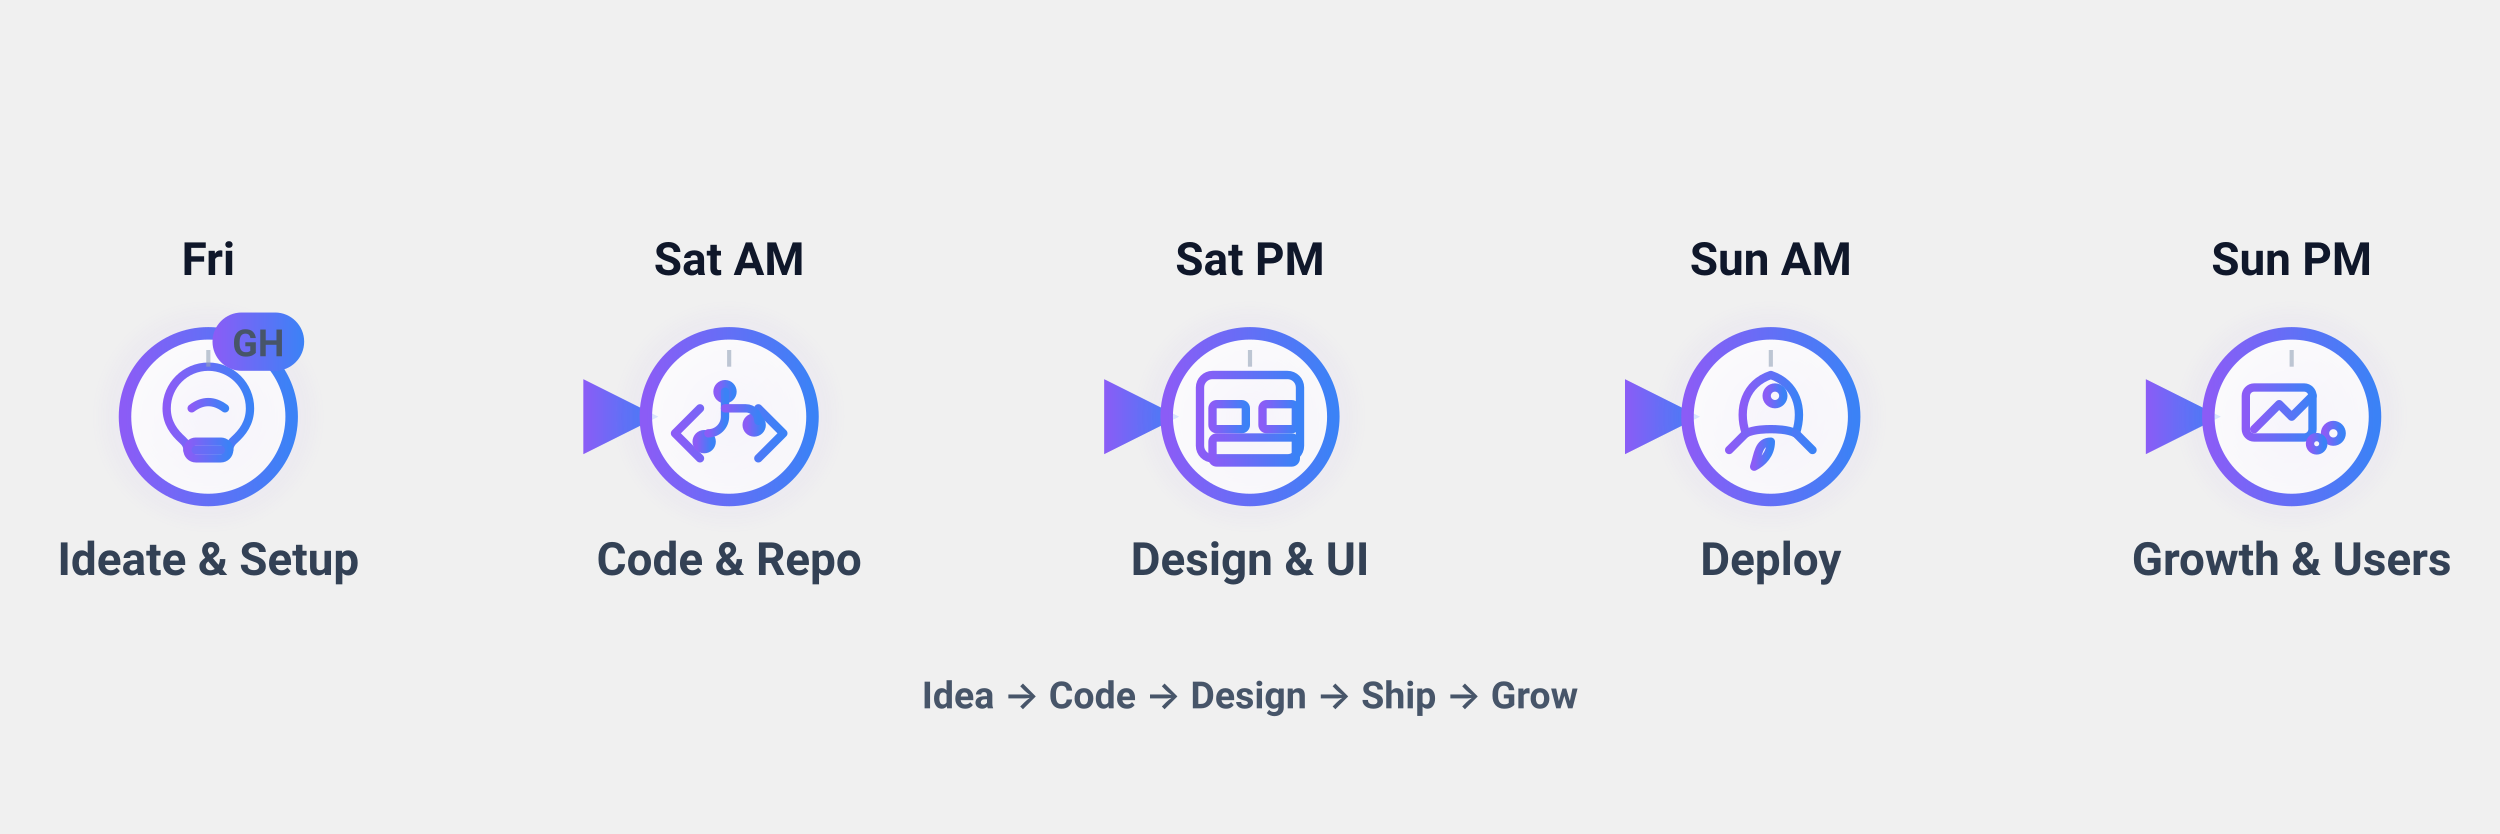
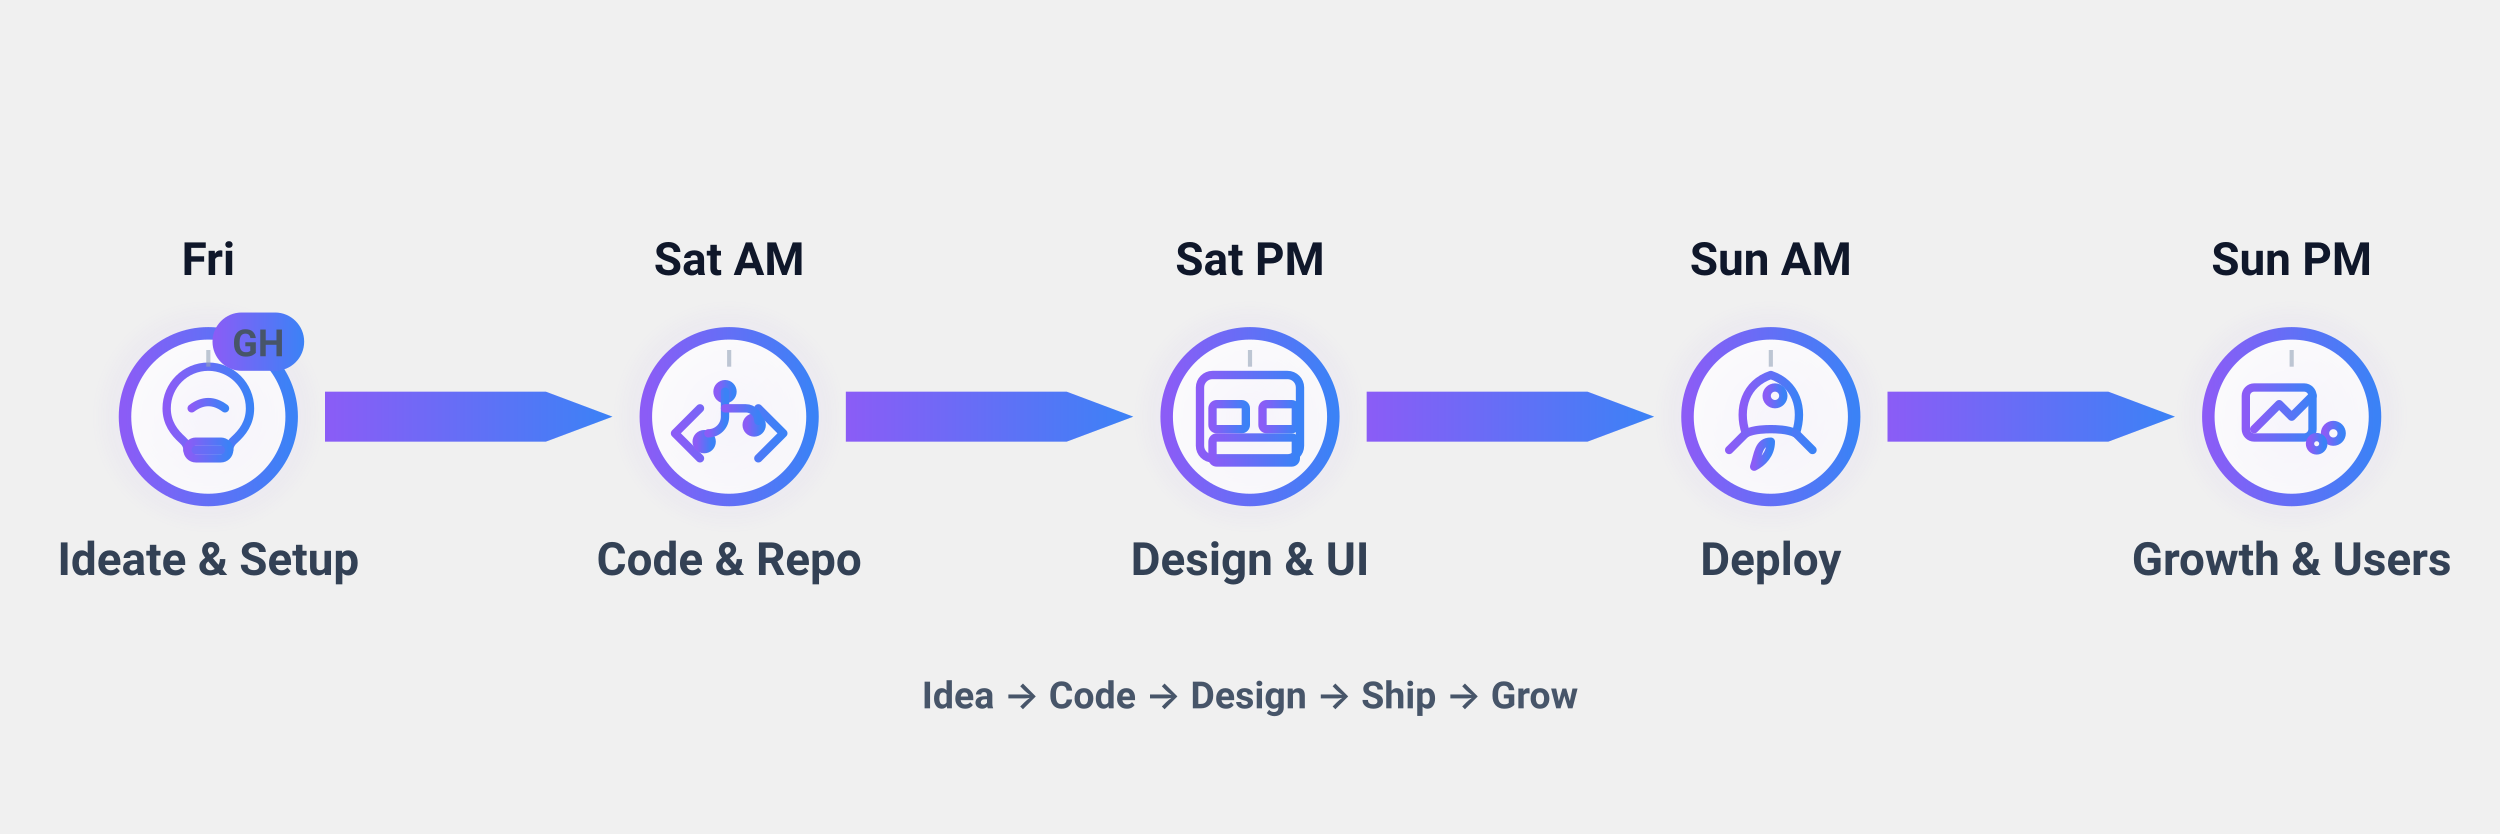
<svg xmlns="http://www.w3.org/2000/svg" width="600" height="200" viewBox="0 0 600 200" role="img" aria-label="Weekend maker timeline from Friday to Sunday with five stages">
  <defs>
    <linearGradient id="gradPB" x1="0%" y1="0%" x2="100%" y2="0%">
      <stop offset="0%" stop-color="#8b5cf6" />
      <stop offset="100%" stop-color="#3b82f6" />
    </linearGradient>
    <linearGradient id="nodeFill" x1="0%" y1="0%" x2="100%" y2="100%">
      <stop offset="0%" stop-color="#ffffff" stop-opacity="0.85" />
      <stop offset="100%" stop-color="#ffffff" stop-opacity="0.65" />
    </linearGradient>
    <radialGradient id="glow" cx="50%" cy="50%" r="50%">
      <stop offset="0%" stop-color="#8b5cf6" stop-opacity="0.18" />
      <stop offset="100%" stop-color="#8b5cf6" stop-opacity="0" />
    </radialGradient>
-     <marker id="chev" viewBox="0 0 6 6" refX="5" refY="3" markerWidth="6" markerHeight="6" orient="auto">
-       <path d="M0,0 L6,3 L0,6 Z" fill="url(#gradPB)" />
-     </marker>
    <style>
      .time { font: 700 11px ui-sans-serif, system-ui, -apple-system, "Segoe UI", Roboto, Inter, Arial, sans-serif; fill:#0f172a; }
      .label { font: 600 11px ui-sans-serif, system-ui, -apple-system, "Segoe UI", Roboto, Inter, Arial, sans-serif; fill:#334155; }
      .mini { font: 600 9px ui-sans-serif, system-ui, -apple-system, "Segoe UI", Roboto, Inter, Arial, sans-serif; fill:#475569; }
-       .line { stroke:url(#gradPB); stroke-width:6; stroke-linecap:round; vector-effect:non-scaling-stroke; }
-       .connector { stroke:url(#gradPB); stroke-width:3; stroke-linecap:round; vector-effect:non-scaling-stroke; }
+       .line { stroke:url(#gradPB); stroke-width:6; stroke-linecap:round; vector-effect:non-scaling-stroke; opacity:0.25; }
      .node { fill:url(#nodeFill); stroke:url(#gradPB); stroke-width:3; }
      .icon { fill:none; stroke:url(#gradPB); stroke-width:2; stroke-linecap:round; stroke-linejoin:round; vector-effect:non-scaling-stroke; }
+       .arrow { fill:url(#gradPB); }
    </style>
  </defs>
  <line x1="50" y1="100" x2="550" y2="100" class="line" />
-   <line x1="70" y1="100" x2="155" y2="100" class="connector" marker-end="url(#chev)" />
-   <line x1="195" y1="100" x2="280" y2="100" class="connector" marker-end="url(#chev)" />
-   <line x1="320" y1="100" x2="405" y2="100" class="connector" marker-end="url(#chev)" />
-   <line x1="445" y1="100" x2="530" y2="100" class="connector" marker-end="url(#chev)" />
+   <polygon class="arrow" points="       78,94   131,94   147,100   131,106   78,106     " />
+   <polygon class="arrow" points="       203,94  256,94  272,100  256,106  203,106     " />
+   <polygon class="arrow" points="       328,94  381,94  397,100  381,106  328,106     " />
+   <polygon class="arrow" points="       453,94  506,94  522,100  506,106  453,106     " />
  <g transform="translate(50,100)">
    <circle cx="0" cy="0" r="28" fill="url(#glow)" />
    <circle cx="0" cy="0" r="20" class="node" />
    <g class="icon" transform="translate(0,0)">
      <path d="M0,-12 a10,10 0 0 1 10,10 c0,3.5 -1.8,5.8 -3.8,7.6 -0.8,0.7 -1.2,1.6 -1.2,2.4 h-10 c0-0.9 -0.4-1.7 -1.2-2.4 -2-1.8 -3.8-4.1 -3.8-7.6 a10,10 0 0 1 10-10z" />
      <path d="M-4,-2 q4,-3 8,0" />
      <rect x="-5" y="6" width="10" height="4" rx="2" ry="2" />
      <line x1="-4" y1="8" x2="4" y2="8" />
    </g>
    <g transform="translate(12,-18)">
      <rect x="-11" y="-7" width="22" height="14" rx="7" fill="url(#gradPB)" />
      <text x="0" y="3.5" text-anchor="middle" class="mini" fill="#ffffff">GH</text>
    </g>
    <text class="time" text-anchor="middle" x="0" y="-34">Fri</text>
    <text class="label" text-anchor="middle" x="0" y="38">Ideate &amp; Setup</text>
  </g>
  <g transform="translate(175,100)">
    <circle cx="0" cy="0" r="28" fill="url(#glow)" />
    <circle cx="0" cy="0" r="20" class="node" />
    <g class="icon">
      <path d="M-7,-2 l-6,6 M-13,4 l6,6 M7,-2 l6,6 M13,4 l-6,6" />
      <circle cx="-1" cy="-6" r="1.8" fill="url(#gradPB)" />
      <circle cx="6" cy="2" r="1.8" fill="url(#gradPB)" />
      <circle cx="-6" cy="6" r="1.8" fill="url(#gradPB)" />
      <path d="M-1,-6 v6 a4,4 0 0 1 -4,4" />
      <path d="M-1,-2 h5 a3,3 0 0 1 3,3" />
    </g>
    <text class="time" text-anchor="middle" x="0" y="-34">Sat AM</text>
    <text class="label" text-anchor="middle" x="0" y="38">Code &amp; Repo</text>
  </g>
  <g transform="translate(300,100)">
    <circle cx="0" cy="0" r="28" fill="url(#glow)" />
    <circle cx="0" cy="0" r="20" class="node" />
    <g class="icon">
      <rect x="-12" y="-10" width="24" height="20" rx="3" />
      <line x1="-12" y1="-6" x2="12" y2="-6" />
      <rect x="-9" y="-3" width="8" height="6" rx="1" />
      <rect x="3" y="-3" width="8" height="6" rx="1" />
      <rect x="-9" y="5" width="20" height="6" rx="1" />
    </g>
    <text class="time" text-anchor="middle" x="0" y="-34">Sat PM</text>
    <text class="label" text-anchor="middle" x="0" y="38">Design &amp; UI</text>
  </g>
  <g transform="translate(425,100)">
    <circle cx="0" cy="0" r="28" fill="url(#glow)" />
    <circle cx="0" cy="0" r="20" class="node" />
    <g class="icon">
      <path d="M0,-10 c6,2 8,8 6,14 -2,-1 -5,-1 -6,-1 -1,0 -4,0 -6,1 -2,-6 0,-12 6,-14z" />
      <circle cx="1" cy="-5" r="2" />
      <path d="M-6,4 l-4,4 M6,4 l4,4" />
      <path d="M0,6 c0,3 -2,5 -4,6 1,-3 1,-6 4,-6z" />
    </g>
    <text class="time" text-anchor="middle" x="0" y="-34">Sun AM</text>
    <text class="label" text-anchor="middle" x="0" y="38">Deploy</text>
  </g>
  <g transform="translate(550,100)">
    <circle cx="0" cy="0" r="28" fill="url(#glow)" />
    <circle cx="0" cy="0" r="20" class="node" />
    <g class="icon">
      <rect x="-11" y="-7" width="16" height="12" rx="2" />
      <path d="M-9,3 l6,-6 l3,3 l5,-5" />
      <path d="M5,-5 v-3" />
      <path d="M5,-8 l3,0" />
      <circle cx="10" cy="4" r="2" />
      <circle cx="6" cy="6.5" r="1.6" />
    </g>
    <text class="time" text-anchor="middle" x="0" y="-34">Sun PM</text>
    <text class="label" text-anchor="middle" x="0" y="38">Growth &amp; Users</text>
  </g>
  <g stroke="#94a3b8" stroke-width="1" opacity="0.6">
    <line x1="50" y1="88" x2="50" y2="84" />
    <line x1="175" y1="88" x2="175" y2="84" />
    <line x1="300" y1="88" x2="300" y2="84" />
    <line x1="425" y1="88" x2="425" y2="84" />
    <line x1="550" y1="88" x2="550" y2="84" />
  </g>
  <text x="300" y="170" text-anchor="middle" class="mini" fill="#334155">Idea → Code → Design → Ship → Grow</text>
</svg>
